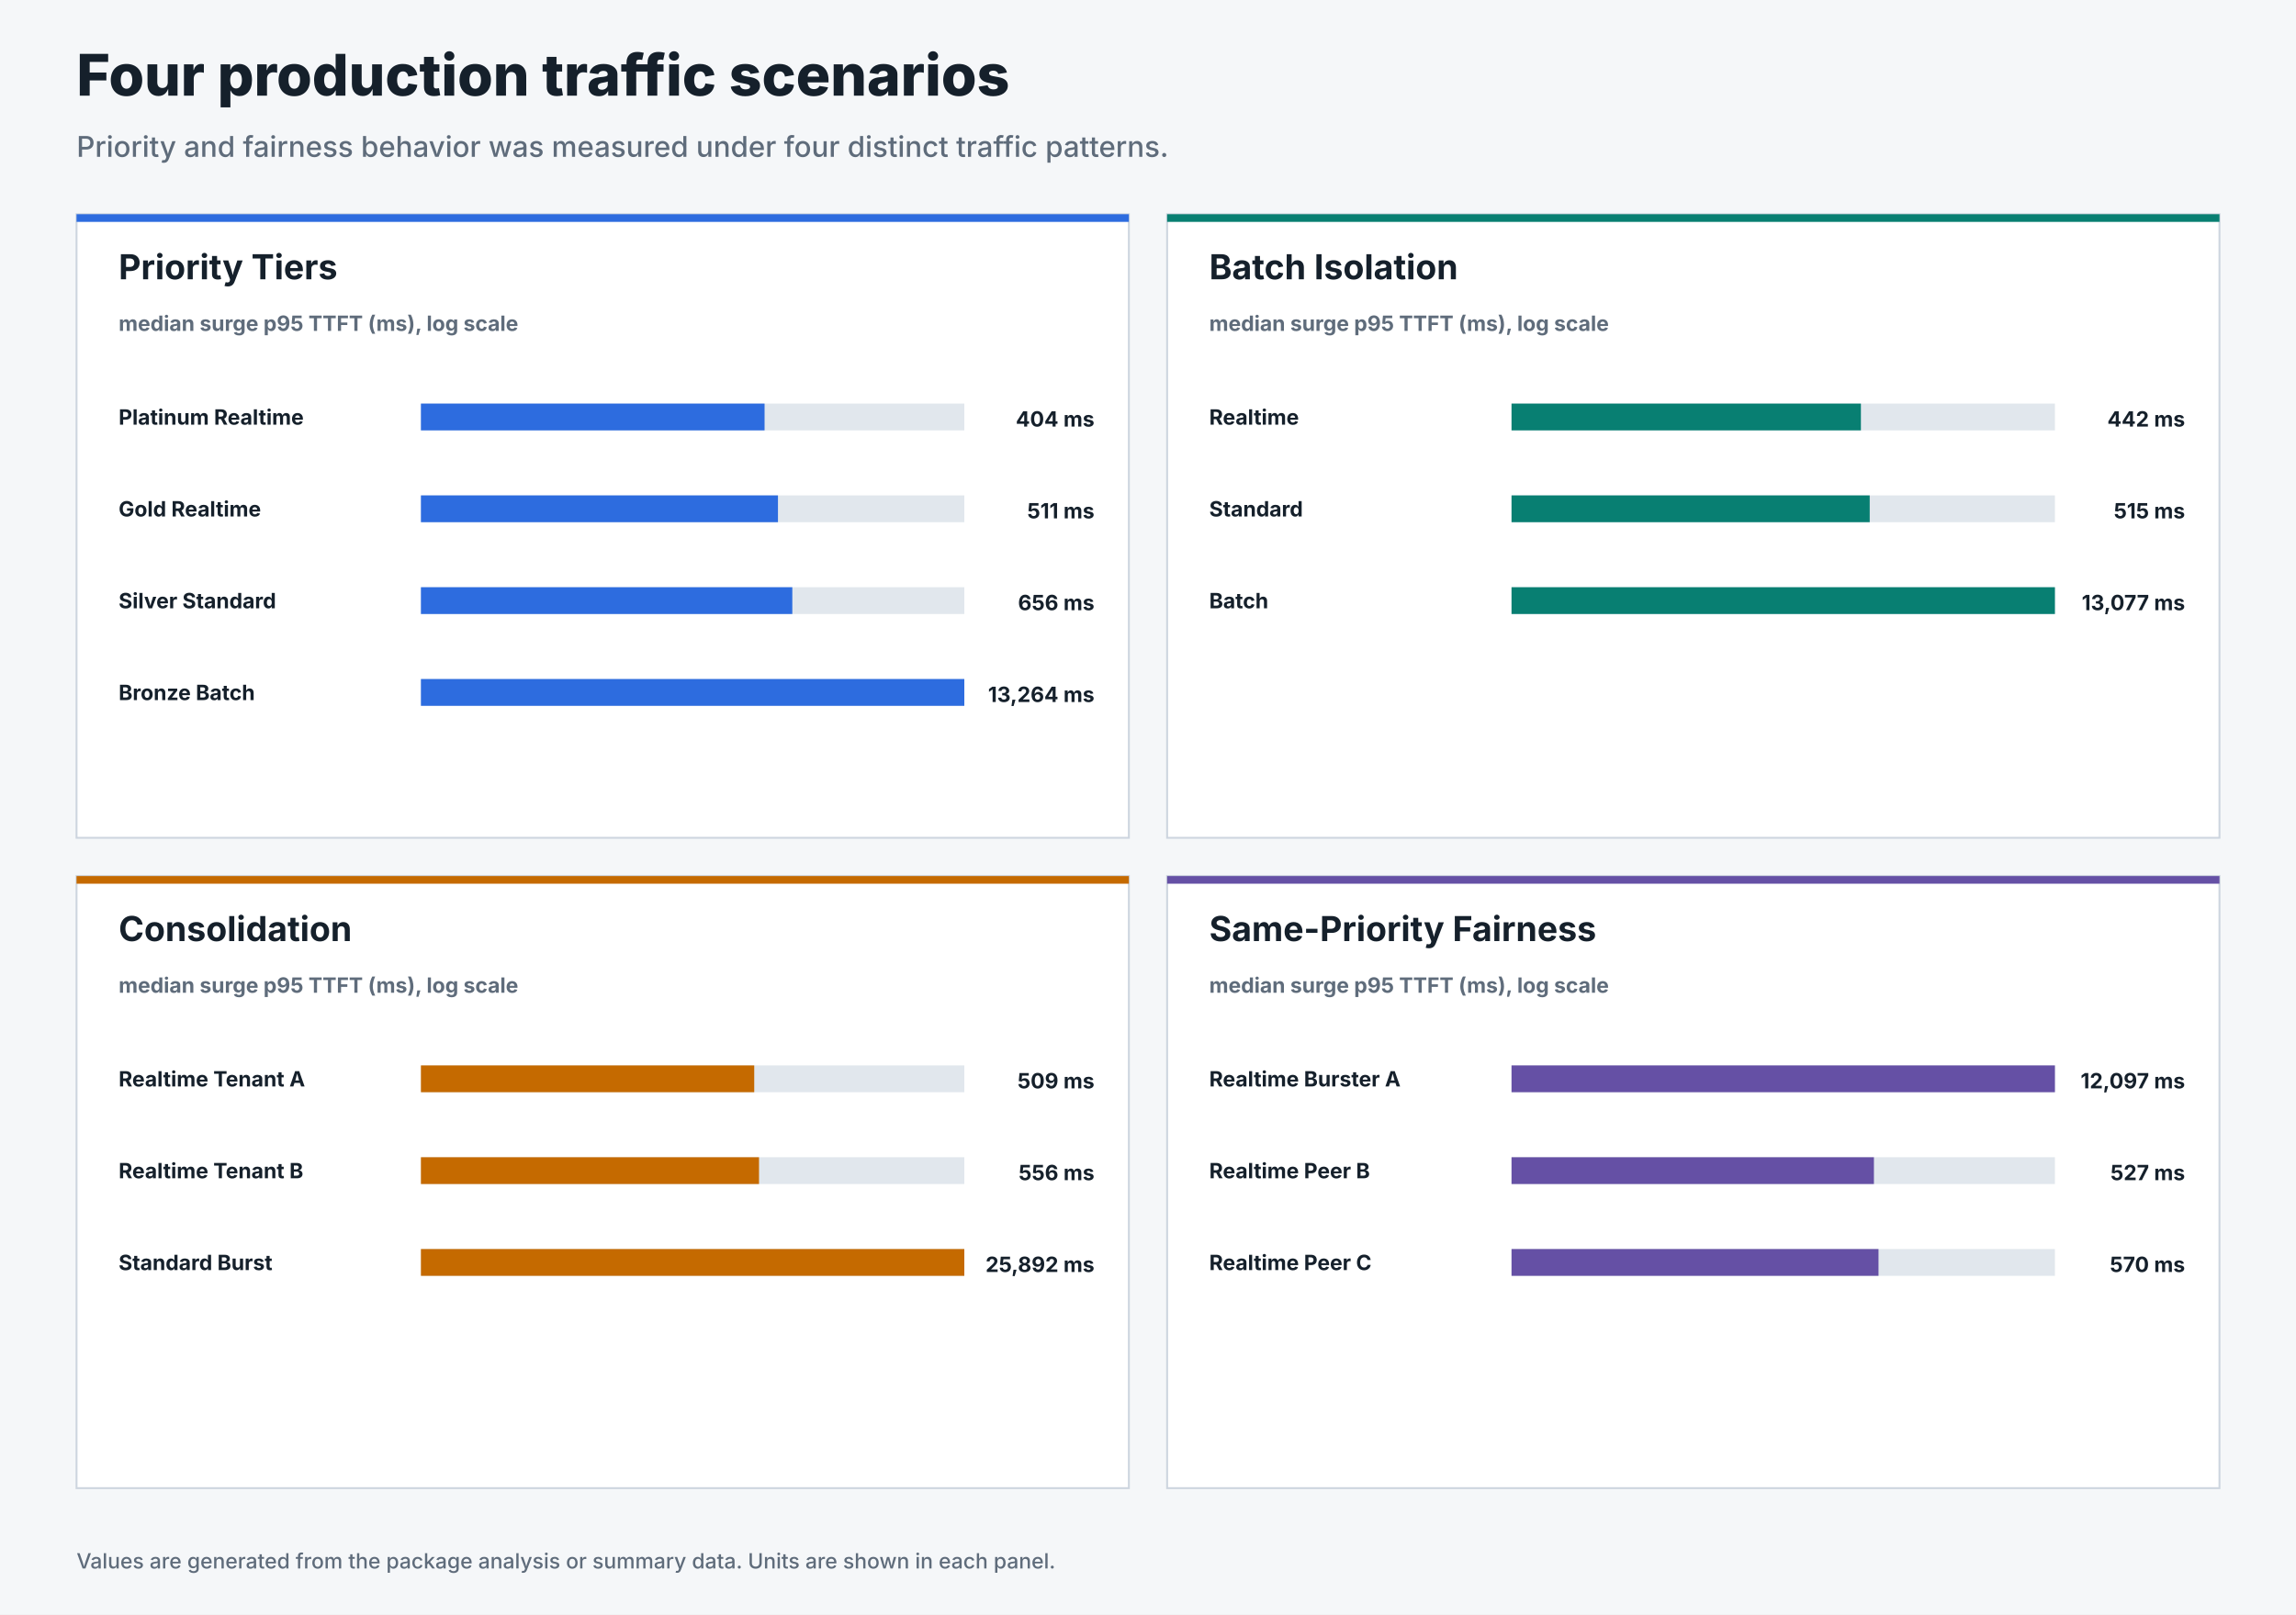
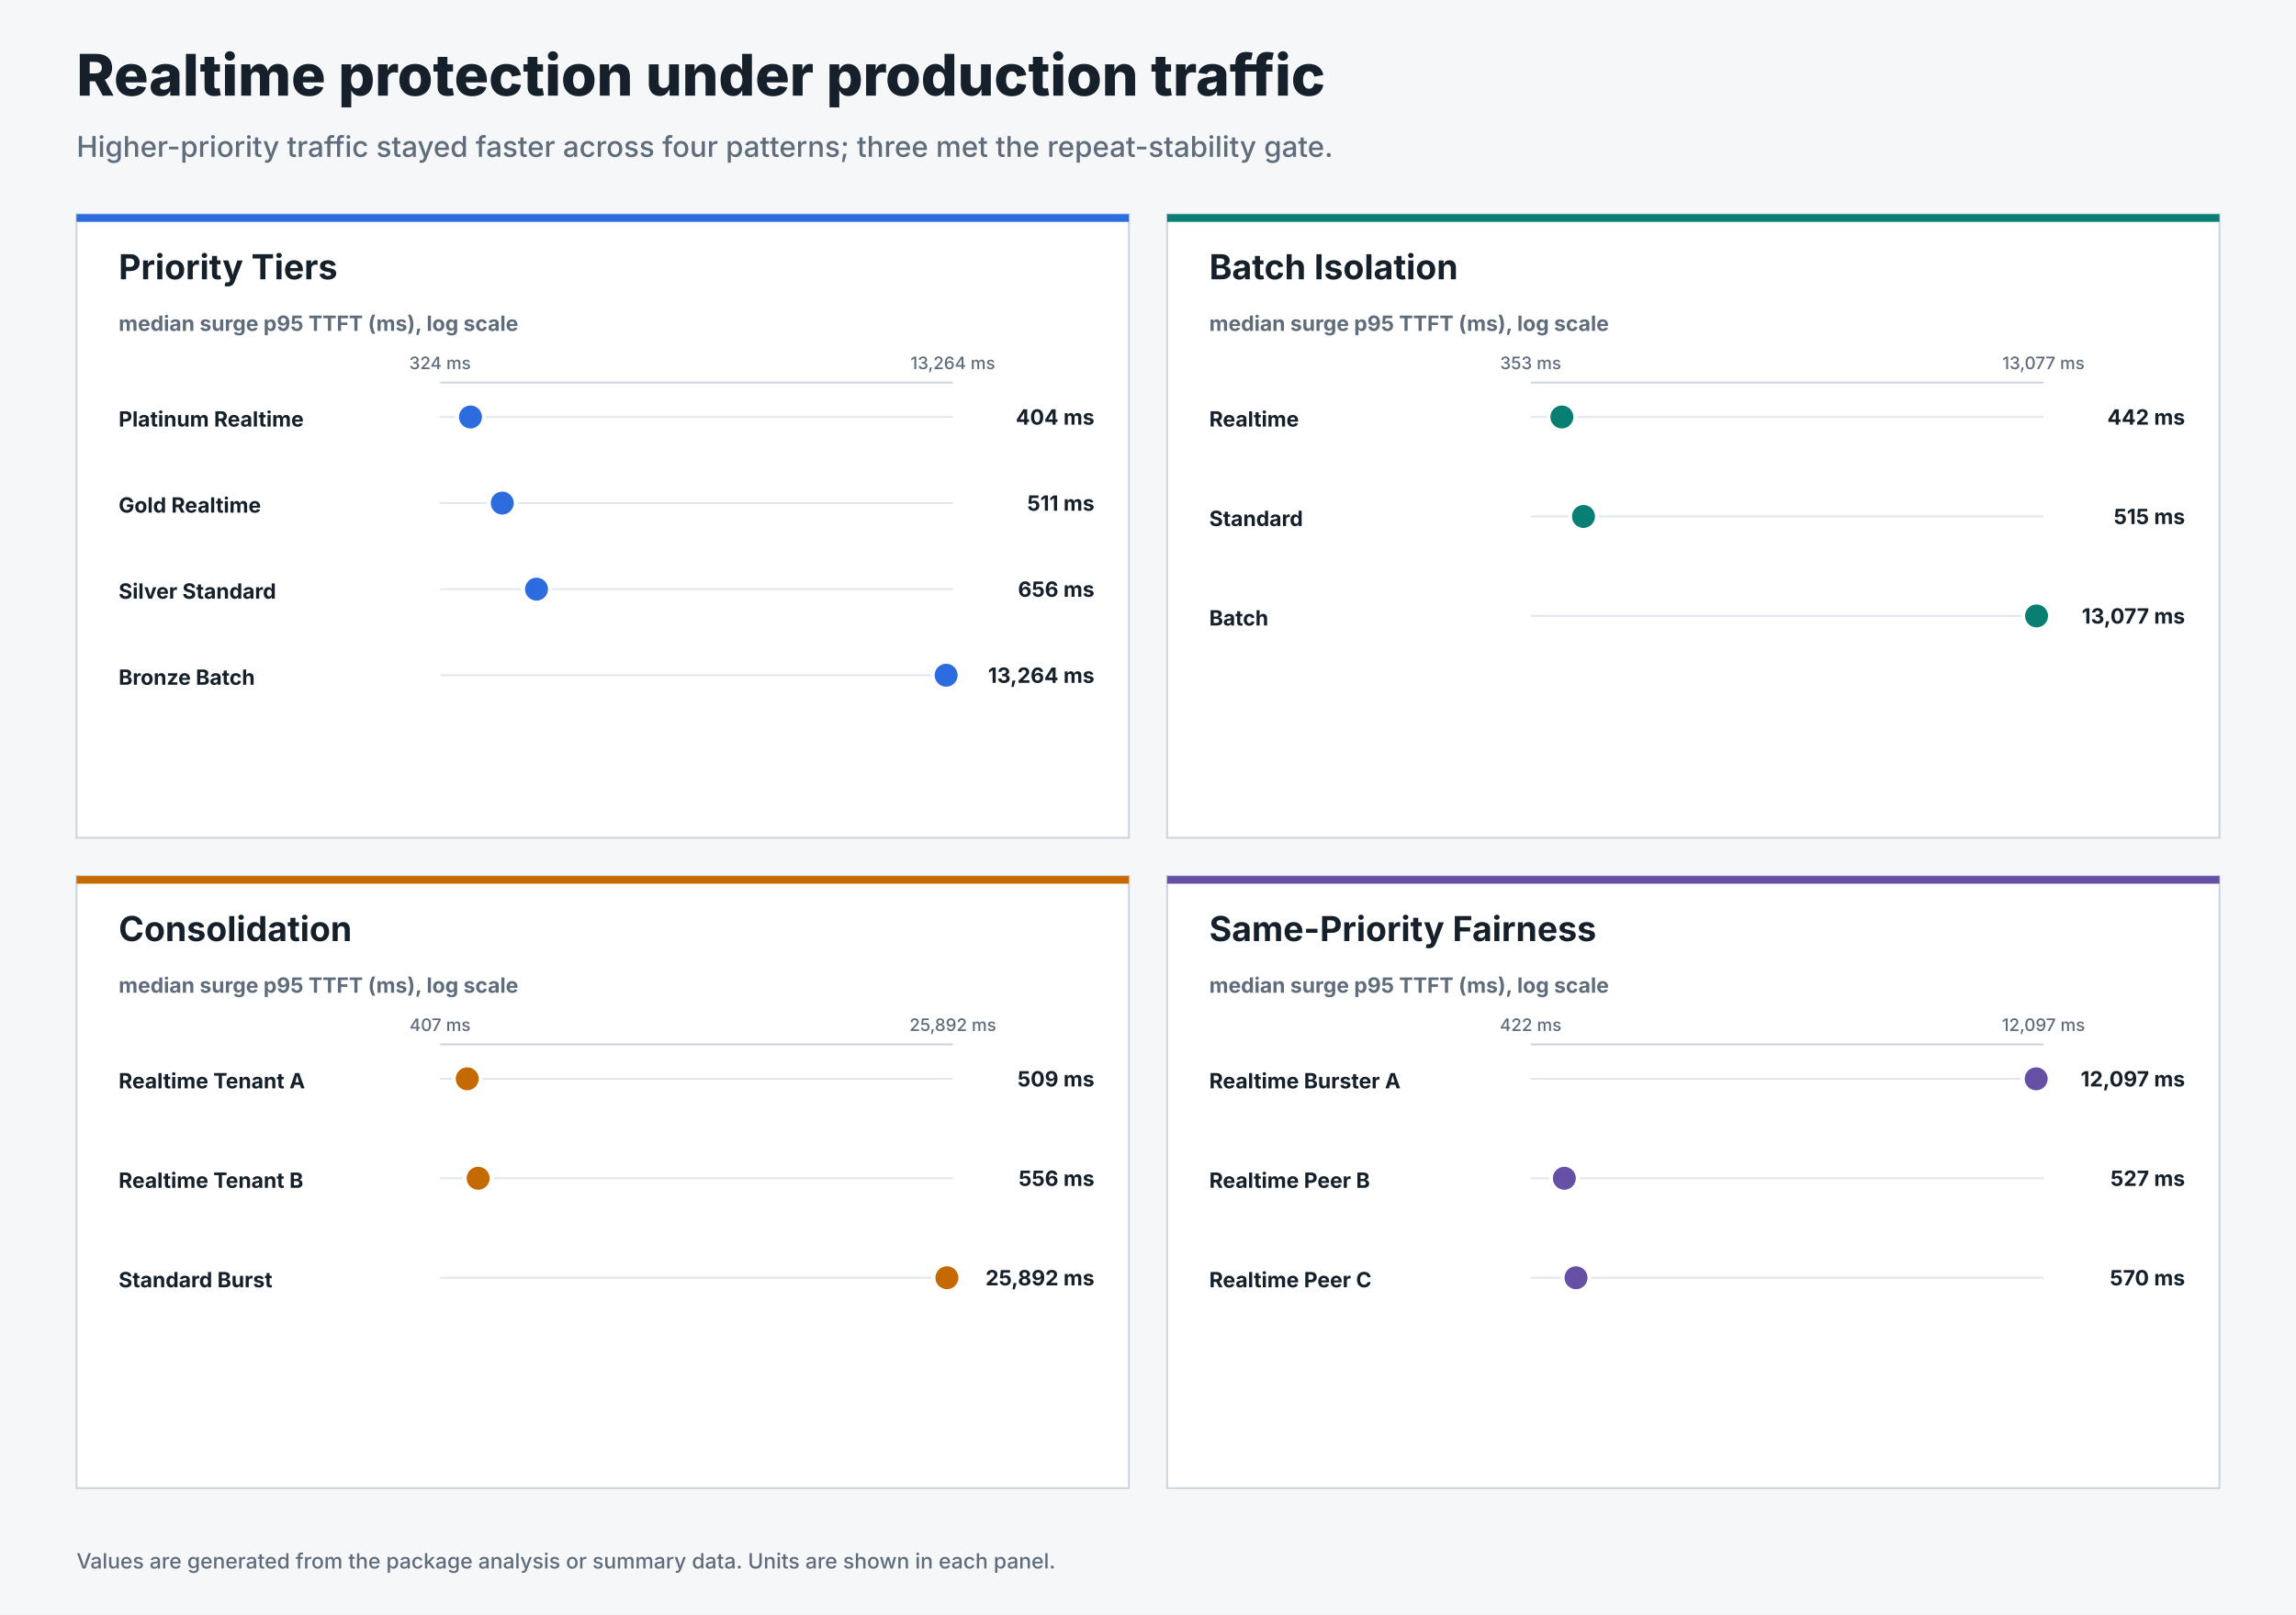
<svg xmlns="http://www.w3.org/2000/svg" width="1200" height="844" viewBox="0 0 1200 844" role="img" aria-labelledby="title desc">
  <style>text{font-family:Inter,Arial,sans-serif;letter-spacing:0}</style>
  <rect width="1200" height="844" fill="#f5f7f9" />
-   <text x="40.0" y="50.0" fill="#15202b" font-size="30" font-weight="800" text-anchor="start">Four production traffic scenarios</text>
+   <text x="40.0" y="50.0" fill="#15202b" font-size="30" font-weight="800" text-anchor="start">Realtime protection under production traffic</text>
  <text x="40.0" y="82.0" fill="#5f6c7b" font-size="15" font-weight="550">
-     <tspan x="40.0" dy="0.0">Priority and fairness behavior was measured under four distinct traffic patterns.</tspan>
+     <tspan x="40.0" dy="0.0">Higher-priority traffic stayed faster across four patterns; three met the repeat-stability gate.</tspan>
  </text>
  <rect x="40" y="112" width="550" height="326" fill="#ffffff" stroke="#cdd5df" />
  <rect x="40" y="112" width="550" height="4" fill="#2d6cdf" />
  <text x="62.0" y="146.0" fill="#15202b" font-size="18" font-weight="750">
    <tspan x="62.0" dy="0.0">Priority Tiers</tspan>
  </text>
  <text x="62.0" y="173.0" fill="#5f6c7b" font-size="11" font-weight="650" text-anchor="start">median surge p95 TTFT (ms), log scale</text>
-   <text x="62.0" y="222.0" fill="#15202b" font-size="11" font-weight="650">
+   <line x1="230" y1="200" x2="498" y2="200" stroke="#cdd5df" />
+   <text x="230.0" y="193.0" fill="#5f6c7b" font-size="9" font-weight="550" text-anchor="middle">324 ms</text>
+   <text x="498.0" y="193.0" fill="#5f6c7b" font-size="9" font-weight="550" text-anchor="middle">13,264 ms</text>
+   <text x="62.0" y="223.0" fill="#15202b" font-size="11" font-weight="650">
    <tspan x="62.0" dy="0.0">Platinum Realtime</tspan>
  </text>
-   <rect x="220" y="211.0" width="284" height="14" fill="#e1e7ed" />
-   <rect x="220" y="211.0" width="179.6" height="14" fill="#2d6cdf" />
-   <text x="572.0" y="223.0" fill="#15202b" font-size="11" font-weight="750" text-anchor="end">404 ms</text>
-   <text x="62.0" y="270.0" fill="#15202b" font-size="11" font-weight="650">
+   <line x1="230" y1="218.0" x2="498" y2="218.0" stroke="#e1e7ed" />
+   <circle cx="245.9" cy="218.0" r="7" fill="#2d6cdf" stroke="#ffffff" stroke-width="2" />
+   <text x="572.0" y="222.0" fill="#15202b" font-size="11" font-weight="750" text-anchor="end">404 ms</text>
+   <text x="62.0" y="268.0" fill="#15202b" font-size="11" font-weight="650">
    <tspan x="62.0" dy="0.0">Gold Realtime</tspan>
  </text>
-   <rect x="220" y="259.0" width="284" height="14" fill="#e1e7ed" />
-   <rect x="220" y="259.0" width="186.6" height="14" fill="#2d6cdf" />
-   <text x="572.0" y="271.0" fill="#15202b" font-size="11" font-weight="750" text-anchor="end">511 ms</text>
-   <text x="62.0" y="318.0" fill="#15202b" font-size="11" font-weight="650">
+   <line x1="230" y1="263.0" x2="498" y2="263.0" stroke="#e1e7ed" />
+   <circle cx="262.5" cy="263.0" r="7" fill="#2d6cdf" stroke="#ffffff" stroke-width="2" />
+   <text x="572.0" y="267.0" fill="#15202b" font-size="11" font-weight="750" text-anchor="end">511 ms</text>
+   <text x="62.0" y="313.0" fill="#15202b" font-size="11" font-weight="650">
    <tspan x="62.0" dy="0.0">Silver Standard</tspan>
  </text>
-   <rect x="220" y="307.0" width="284" height="14" fill="#e1e7ed" />
-   <rect x="220" y="307.0" width="194.1" height="14" fill="#2d6cdf" />
-   <text x="572.0" y="319.0" fill="#15202b" font-size="11" font-weight="750" text-anchor="end">656 ms</text>
-   <text x="62.0" y="366.0" fill="#15202b" font-size="11" font-weight="650">
+   <line x1="230" y1="308.0" x2="498" y2="308.0" stroke="#e1e7ed" />
+   <circle cx="280.4" cy="308.0" r="7" fill="#2d6cdf" stroke="#ffffff" stroke-width="2" />
+   <text x="572.0" y="312.0" fill="#15202b" font-size="11" font-weight="750" text-anchor="end">656 ms</text>
+   <text x="62.0" y="358.0" fill="#15202b" font-size="11" font-weight="650">
    <tspan x="62.0" dy="0.0">Bronze Batch</tspan>
  </text>
-   <rect x="220" y="355.0" width="284" height="14" fill="#e1e7ed" />
-   <rect x="220" y="355.0" width="284.0" height="14" fill="#2d6cdf" />
-   <text x="572.0" y="367.0" fill="#15202b" font-size="11" font-weight="750" text-anchor="end">13,264 ms</text>
+   <line x1="230" y1="353.0" x2="498" y2="353.0" stroke="#e1e7ed" />
+   <circle cx="494.5" cy="353.0" r="7" fill="#2d6cdf" stroke="#ffffff" stroke-width="2" />
+   <text x="572.0" y="357.0" fill="#15202b" font-size="11" font-weight="750" text-anchor="end">13,264 ms</text>
  <rect x="610" y="112" width="550" height="326" fill="#ffffff" stroke="#cdd5df" />
  <rect x="610" y="112" width="550" height="4" fill="#087f72" />
  <text x="632.0" y="146.0" fill="#15202b" font-size="18" font-weight="750">
    <tspan x="632.0" dy="0.0">Batch Isolation</tspan>
  </text>
  <text x="632.0" y="173.0" fill="#5f6c7b" font-size="11" font-weight="650" text-anchor="start">median surge p95 TTFT (ms), log scale</text>
-   <text x="632.0" y="222.0" fill="#15202b" font-size="11" font-weight="650">
+   <line x1="800" y1="200" x2="1068" y2="200" stroke="#cdd5df" />
+   <text x="800.0" y="193.0" fill="#5f6c7b" font-size="9" font-weight="550" text-anchor="middle">353 ms</text>
+   <text x="1068.0" y="193.0" fill="#5f6c7b" font-size="9" font-weight="550" text-anchor="middle">13,077 ms</text>
+   <text x="632.0" y="223.0" fill="#15202b" font-size="11" font-weight="650">
    <tspan x="632.0" dy="0.0">Realtime</tspan>
  </text>
-   <rect x="790" y="211.0" width="284" height="14" fill="#e1e7ed" />
-   <rect x="790" y="211.0" width="182.6" height="14" fill="#087f72" />
-   <text x="1142.0" y="223.0" fill="#15202b" font-size="11" font-weight="750" text-anchor="end">442 ms</text>
-   <text x="632.0" y="270.0" fill="#15202b" font-size="11" font-weight="650">
+   <line x1="800" y1="218.0" x2="1068" y2="218.0" stroke="#e1e7ed" />
+   <circle cx="816.3" cy="218.0" r="7" fill="#087f72" stroke="#ffffff" stroke-width="2" />
+   <text x="1142.0" y="222.0" fill="#15202b" font-size="11" font-weight="750" text-anchor="end">442 ms</text>
+   <text x="632.0" y="275.0" fill="#15202b" font-size="11" font-weight="650">
    <tspan x="632.0" dy="0.0">Standard</tspan>
  </text>
-   <rect x="790" y="259.0" width="284" height="14" fill="#e1e7ed" />
-   <rect x="790" y="259.0" width="187.2" height="14" fill="#087f72" />
-   <text x="1142.0" y="271.0" fill="#15202b" font-size="11" font-weight="750" text-anchor="end">515 ms</text>
-   <text x="632.0" y="318.0" fill="#15202b" font-size="11" font-weight="650">
+   <line x1="800" y1="270.0" x2="1068" y2="270.0" stroke="#e1e7ed" />
+   <circle cx="827.6" cy="270.0" r="7" fill="#087f72" stroke="#ffffff" stroke-width="2" />
+   <text x="1142.0" y="274.0" fill="#15202b" font-size="11" font-weight="750" text-anchor="end">515 ms</text>
+   <text x="632.0" y="327.0" fill="#15202b" font-size="11" font-weight="650">
    <tspan x="632.0" dy="0.0">Batch</tspan>
  </text>
-   <rect x="790" y="307.0" width="284" height="14" fill="#e1e7ed" />
-   <rect x="790" y="307.0" width="284.0" height="14" fill="#087f72" />
-   <text x="1142.0" y="319.0" fill="#15202b" font-size="11" font-weight="750" text-anchor="end">13,077 ms</text>
+   <line x1="800" y1="322.0" x2="1068" y2="322.0" stroke="#e1e7ed" />
+   <circle cx="1064.4" cy="322.0" r="7" fill="#087f72" stroke="#ffffff" stroke-width="2" />
+   <text x="1142.0" y="326.0" fill="#15202b" font-size="11" font-weight="750" text-anchor="end">13,077 ms</text>
  <rect x="40" y="458" width="550" height="320" fill="#ffffff" stroke="#cdd5df" />
  <rect x="40" y="458" width="550" height="4" fill="#c56a00" />
  <text x="62.0" y="492.0" fill="#15202b" font-size="18" font-weight="750">
    <tspan x="62.0" dy="0.0">Consolidation</tspan>
  </text>
  <text x="62.0" y="519.0" fill="#5f6c7b" font-size="11" font-weight="650" text-anchor="start">median surge p95 TTFT (ms), log scale</text>
-   <text x="62.0" y="568.0" fill="#15202b" font-size="11" font-weight="650">
+   <line x1="230" y1="546" x2="498" y2="546" stroke="#cdd5df" />
+   <text x="230.0" y="539.0" fill="#5f6c7b" font-size="9" font-weight="550" text-anchor="middle">407 ms</text>
+   <text x="498.0" y="539.0" fill="#5f6c7b" font-size="9" font-weight="550" text-anchor="middle">25,892 ms</text>
+   <text x="62.0" y="569.0" fill="#15202b" font-size="11" font-weight="650">
    <tspan x="62.0" dy="0.0">Realtime Tenant A</tspan>
  </text>
-   <rect x="220" y="557.0" width="284" height="14" fill="#e1e7ed" />
-   <rect x="220" y="557.0" width="174.2" height="14" fill="#c56a00" />
-   <text x="572.0" y="569.0" fill="#15202b" font-size="11" font-weight="750" text-anchor="end">509 ms</text>
-   <text x="62.0" y="616.0" fill="#15202b" font-size="11" font-weight="650">
+   <line x1="230" y1="564.0" x2="498" y2="564.0" stroke="#e1e7ed" />
+   <circle cx="244.2" cy="564.0" r="7" fill="#c56a00" stroke="#ffffff" stroke-width="2" />
+   <text x="572.0" y="568.0" fill="#15202b" font-size="11" font-weight="750" text-anchor="end">509 ms</text>
+   <text x="62.0" y="621.0" fill="#15202b" font-size="11" font-weight="650">
    <tspan x="62.0" dy="0.0">Realtime Tenant B</tspan>
  </text>
-   <rect x="220" y="605.0" width="284" height="14" fill="#e1e7ed" />
-   <rect x="220" y="605.0" width="176.7" height="14" fill="#c56a00" />
-   <text x="572.0" y="617.0" fill="#15202b" font-size="11" font-weight="750" text-anchor="end">556 ms</text>
-   <text x="62.0" y="664.0" fill="#15202b" font-size="11" font-weight="650">
+   <line x1="230" y1="616.0" x2="498" y2="616.0" stroke="#e1e7ed" />
+   <circle cx="249.9" cy="616.0" r="7" fill="#c56a00" stroke="#ffffff" stroke-width="2" />
+   <text x="572.0" y="620.0" fill="#15202b" font-size="11" font-weight="750" text-anchor="end">556 ms</text>
+   <text x="62.0" y="673.0" fill="#15202b" font-size="11" font-weight="650">
    <tspan x="62.0" dy="0.0">Standard Burst</tspan>
  </text>
-   <rect x="220" y="653.0" width="284" height="14" fill="#e1e7ed" />
-   <rect x="220" y="653.0" width="284.0" height="14" fill="#c56a00" />
-   <text x="572.0" y="665.0" fill="#15202b" font-size="11" font-weight="750" text-anchor="end">25,892 ms</text>
+   <line x1="230" y1="668.0" x2="498" y2="668.0" stroke="#e1e7ed" />
+   <circle cx="494.9" cy="668.0" r="7" fill="#c56a00" stroke="#ffffff" stroke-width="2" />
+   <text x="572.0" y="672.0" fill="#15202b" font-size="11" font-weight="750" text-anchor="end">25,892 ms</text>
  <rect x="610" y="458" width="550" height="320" fill="#ffffff" stroke="#cdd5df" />
  <rect x="610" y="458" width="550" height="4" fill="#6550a5" />
  <text x="632.0" y="492.0" fill="#15202b" font-size="18" font-weight="750">
    <tspan x="632.0" dy="0.0">Same-Priority Fairness</tspan>
  </text>
  <text x="632.0" y="519.0" fill="#5f6c7b" font-size="11" font-weight="650" text-anchor="start">median surge p95 TTFT (ms), log scale</text>
-   <text x="632.0" y="568.0" fill="#15202b" font-size="11" font-weight="650">
+   <line x1="800" y1="546" x2="1068" y2="546" stroke="#cdd5df" />
+   <text x="800.0" y="539.0" fill="#5f6c7b" font-size="9" font-weight="550" text-anchor="middle">422 ms</text>
+   <text x="1068.0" y="539.0" fill="#5f6c7b" font-size="9" font-weight="550" text-anchor="middle">12,097 ms</text>
+   <text x="632.0" y="569.0" fill="#15202b" font-size="11" font-weight="650">
    <tspan x="632.0" dy="0.0">Realtime Burster A</tspan>
  </text>
-   <rect x="790" y="557.0" width="284" height="14" fill="#e1e7ed" />
-   <rect x="790" y="557.0" width="284.0" height="14" fill="#6550a5" />
-   <text x="1142.0" y="569.0" fill="#15202b" font-size="11" font-weight="750" text-anchor="end">12,097 ms</text>
-   <text x="632.0" y="616.0" fill="#15202b" font-size="11" font-weight="650">
+   <line x1="800" y1="564.0" x2="1068" y2="564.0" stroke="#e1e7ed" />
+   <circle cx="1064.2" cy="564.0" r="7" fill="#6550a5" stroke="#ffffff" stroke-width="2" />
+   <text x="1142.0" y="568.0" fill="#15202b" font-size="11" font-weight="750" text-anchor="end">12,097 ms</text>
+   <text x="632.0" y="621.0" fill="#15202b" font-size="11" font-weight="650">
    <tspan x="632.0" dy="0.0">Realtime Peer B</tspan>
  </text>
-   <rect x="790" y="605.0" width="284" height="14" fill="#e1e7ed" />
-   <rect x="790" y="605.0" width="189.4" height="14" fill="#6550a5" />
-   <text x="1142.0" y="617.0" fill="#15202b" font-size="11" font-weight="750" text-anchor="end">527 ms</text>
-   <text x="632.0" y="664.0" fill="#15202b" font-size="11" font-weight="650">
+   <line x1="800" y1="616.0" x2="1068" y2="616.0" stroke="#e1e7ed" />
+   <circle cx="817.6" cy="616.0" r="7" fill="#6550a5" stroke="#ffffff" stroke-width="2" />
+   <text x="1142.0" y="620.0" fill="#15202b" font-size="11" font-weight="750" text-anchor="end">527 ms</text>
+   <text x="632.0" y="673.0" fill="#15202b" font-size="11" font-weight="650">
    <tspan x="632.0" dy="0.0">Realtime Peer C</tspan>
  </text>
-   <rect x="790" y="653.0" width="284" height="14" fill="#e1e7ed" />
-   <rect x="790" y="653.0" width="191.8" height="14" fill="#6550a5" />
-   <text x="1142.0" y="665.0" fill="#15202b" font-size="11" font-weight="750" text-anchor="end">570 ms</text>
+   <line x1="800" y1="668.0" x2="1068" y2="668.0" stroke="#e1e7ed" />
+   <circle cx="823.7" cy="668.0" r="7" fill="#6550a5" stroke="#ffffff" stroke-width="2" />
+   <text x="1142.0" y="672.0" fill="#15202b" font-size="11" font-weight="750" text-anchor="end">570 ms</text>
  <text x="40.0" y="820.0" fill="#5f6c7b" font-size="11" font-weight="500" text-anchor="start">Values are generated from the package analysis or summary data. Units are shown in each panel.</text>
</svg>
